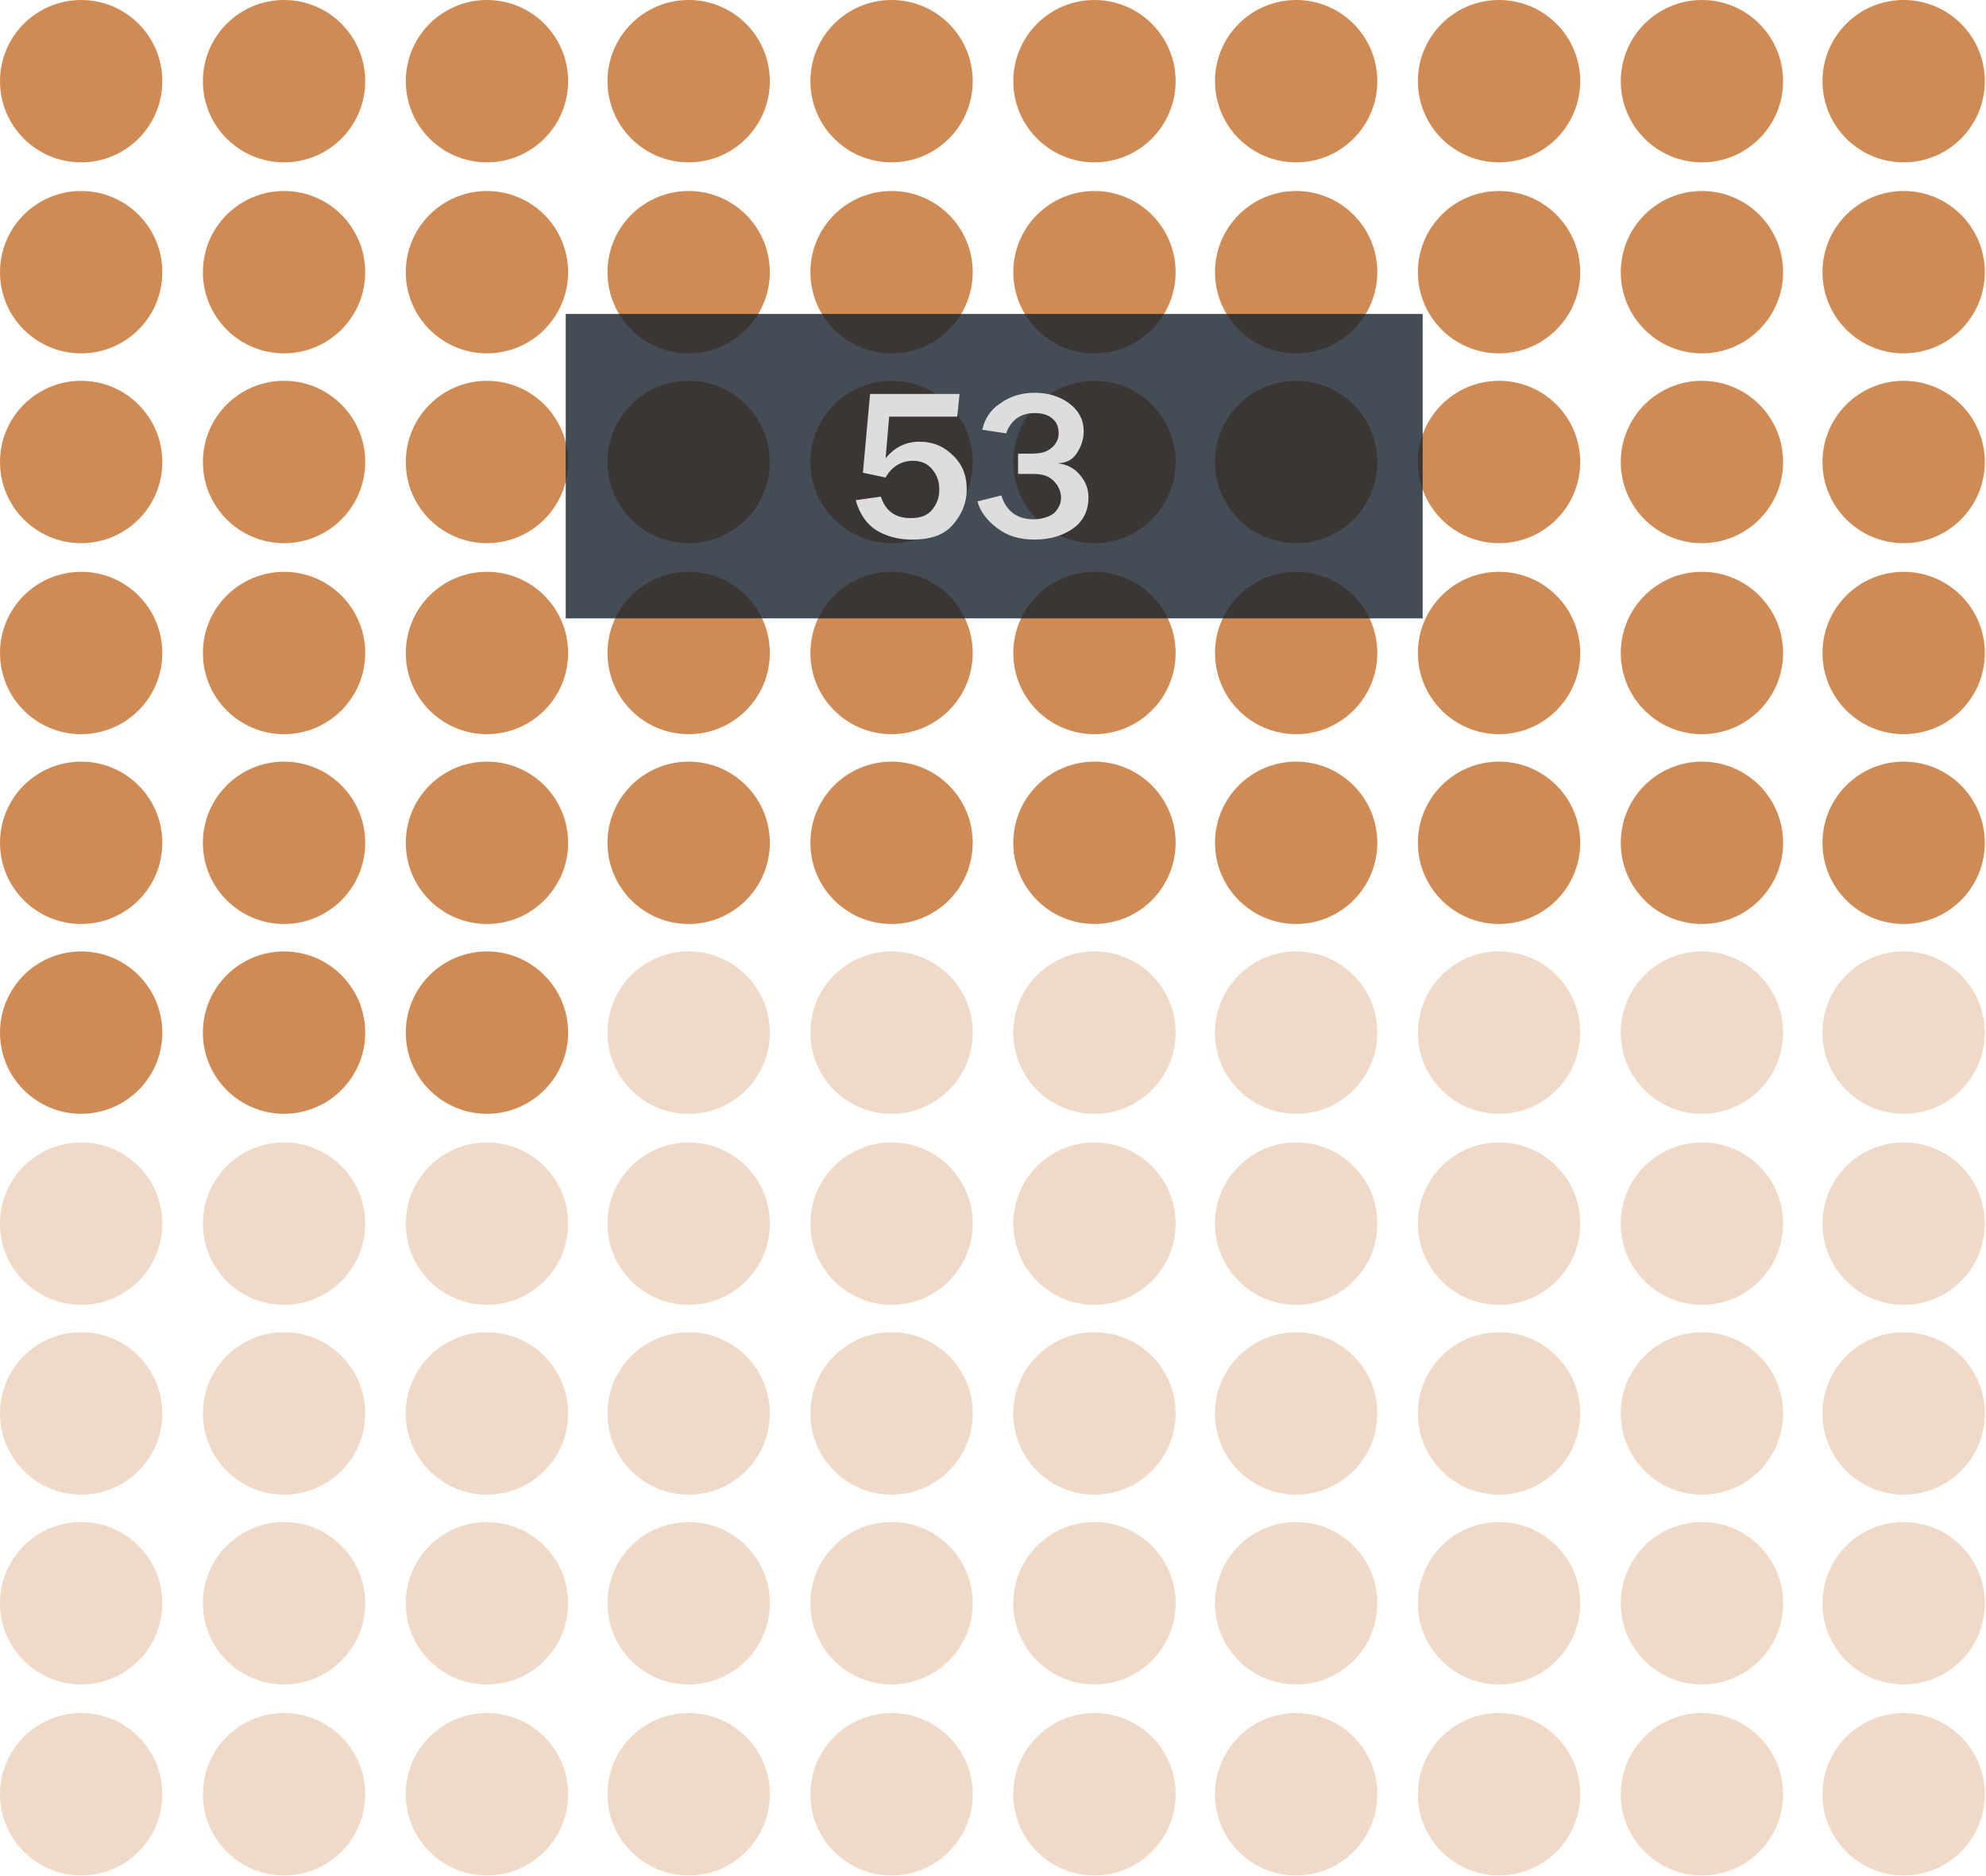
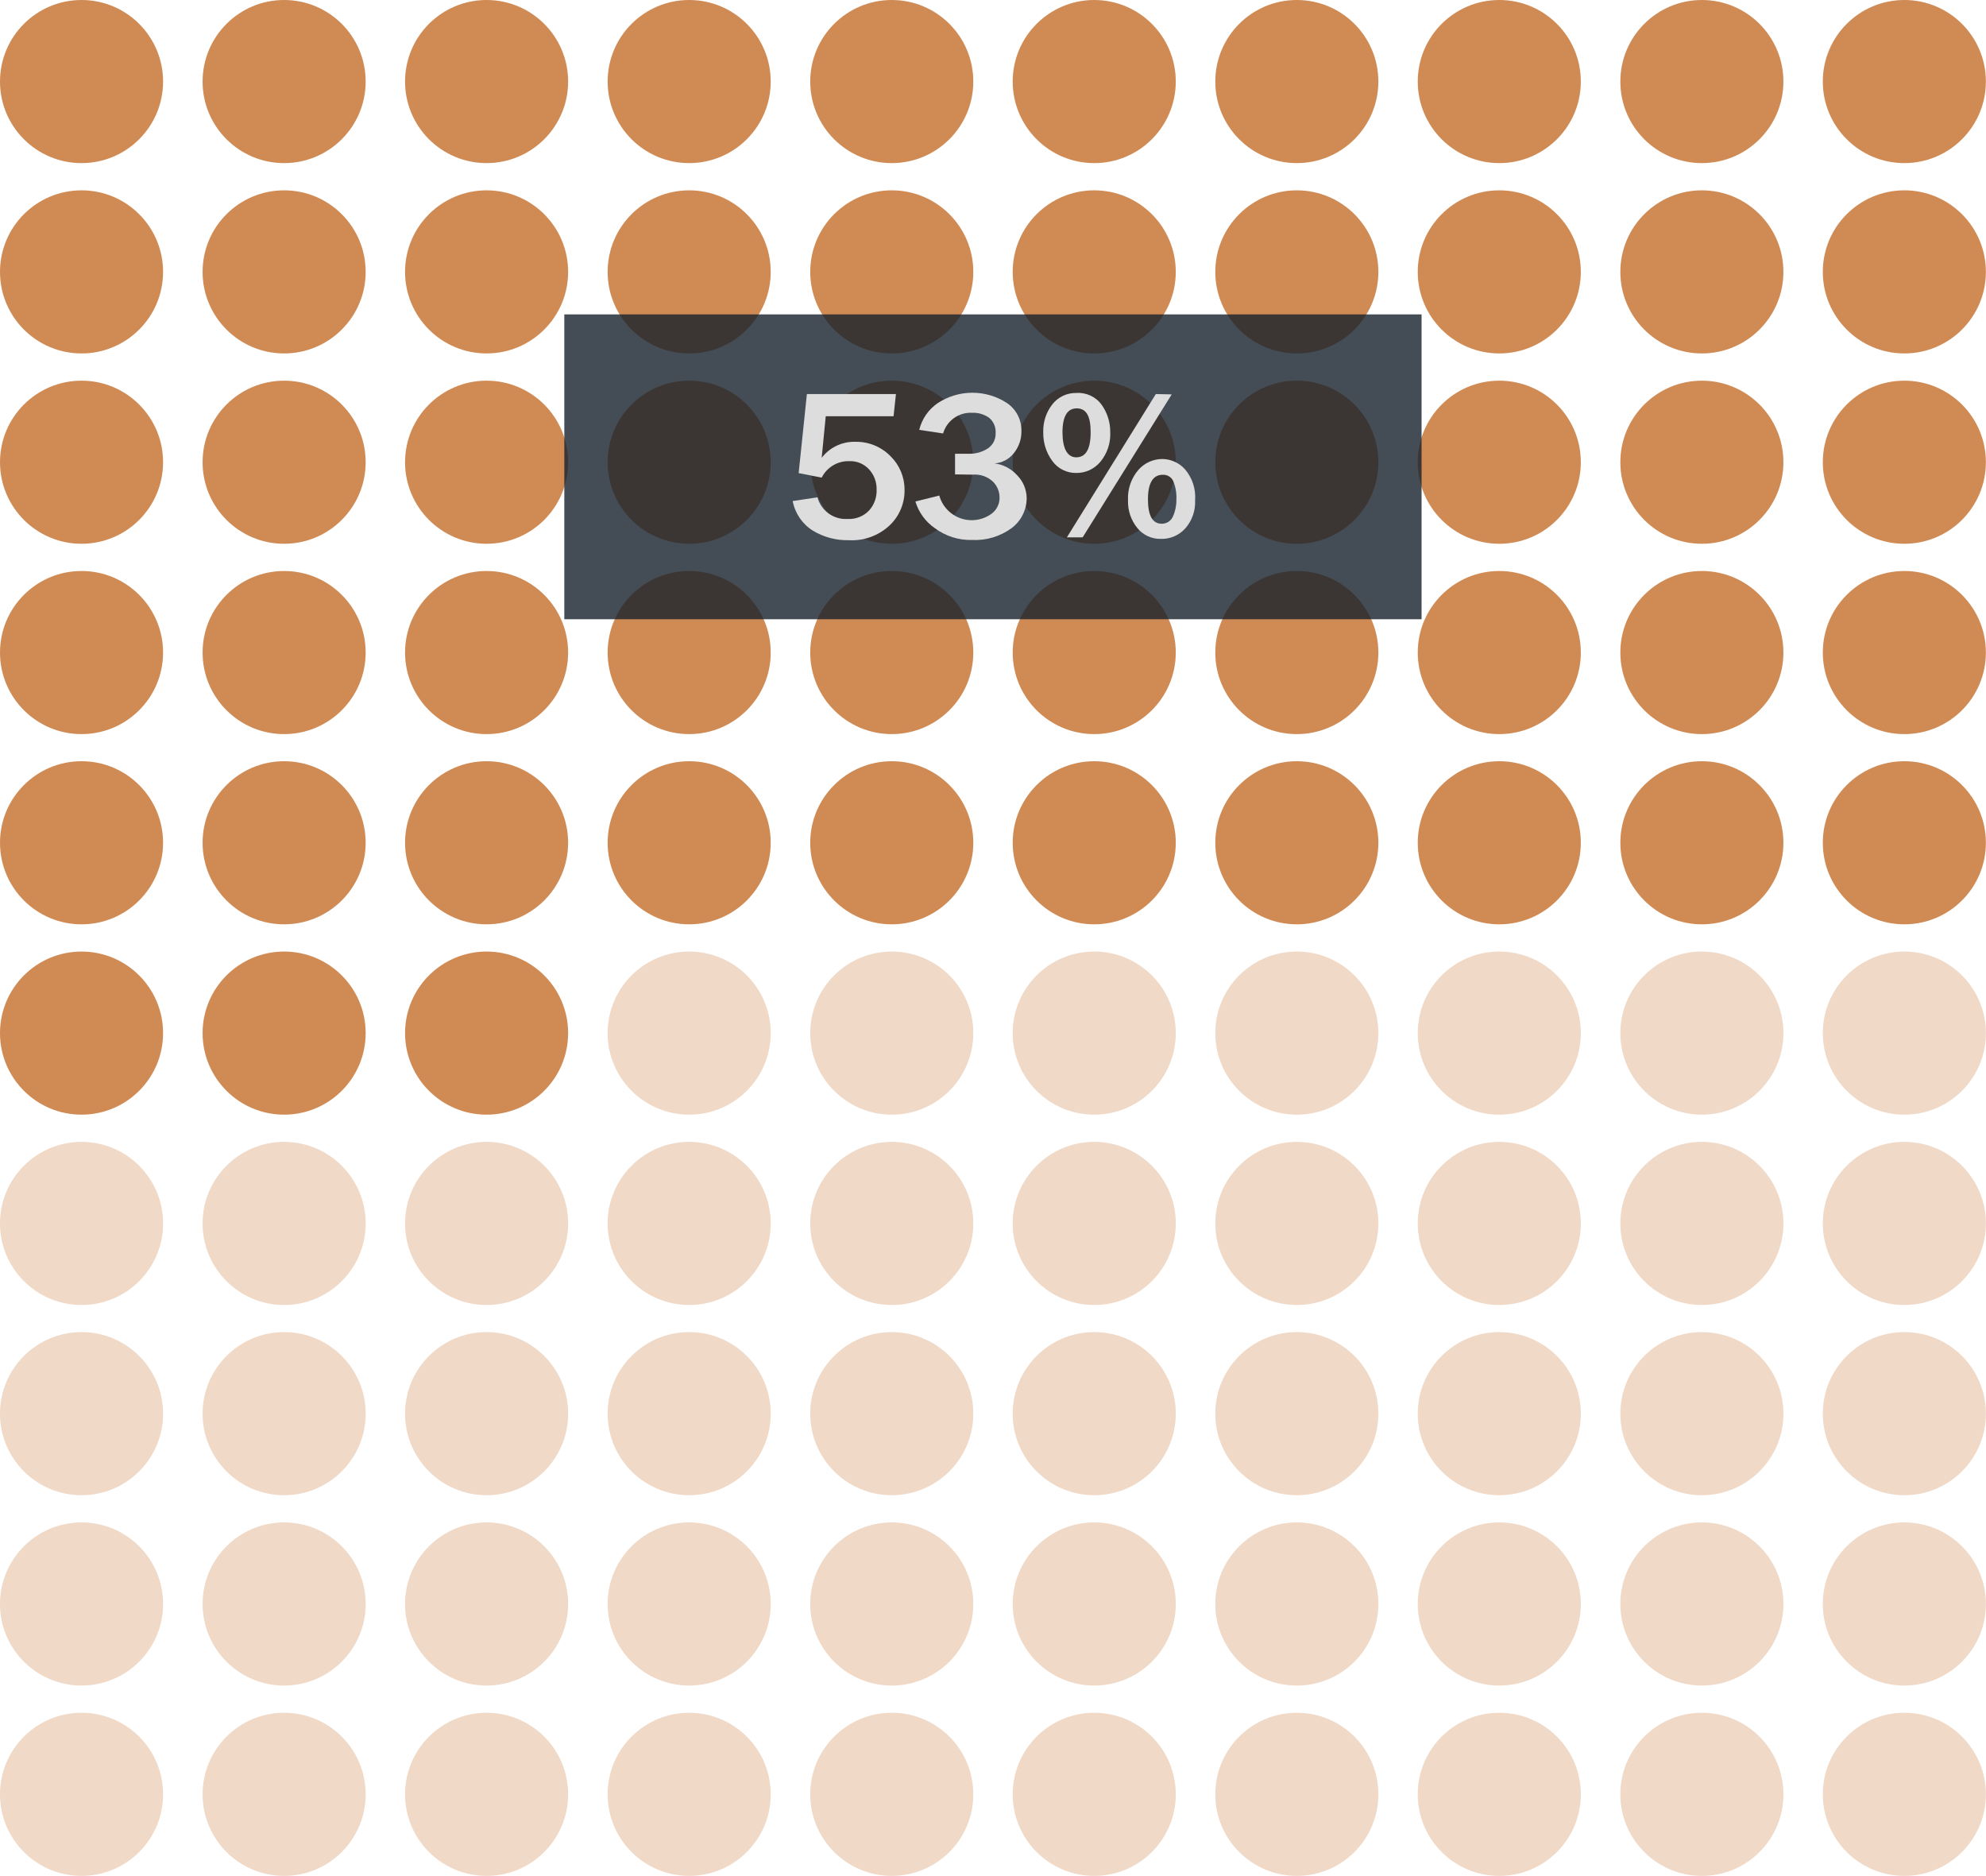
- <svg xmlns="http://www.w3.org/2000/svg" version="1.1" id="Capa_1" x="0px" y="0px" viewBox="0 0 166.4 157.1" style="enable-background:new 0 0 166.4 157.1;" xml:space="preserve">
-   <style type="text/css">
- 	.st0{opacity:0.9;fill:#CB7E42;enable-background:new    ;}
- 	.st1{opacity:0.3;fill:#CB7E42;enable-background:new    ;}
- 	.st2{opacity:0.8;}
- 	.st3{fill:#15202B;}
- 	.st4{enable-background:new    ;}
- 	.st5{fill:#DDDDDD;}
- </style>
-   <circle class="st0" cx="6.8" cy="6.8" r="6.8" />
-   <circle class="st0" cx="23.8" cy="6.8" r="6.8" />
-   <circle class="st0" cx="40.8" cy="6.8" r="6.8" />
-   <circle class="st0" cx="57.7" cy="6.8" r="6.8" />
-   <circle class="st0" cx="74.7" cy="6.8" r="6.8" />
-   <circle class="st0" cx="91.7" cy="6.8" r="6.8" />
-   <circle class="st0" cx="108.6" cy="6.8" r="6.8" />
-   <circle class="st0" cx="125.6" cy="6.8" r="6.8" />
-   <circle class="st0" cx="142.6" cy="6.8" r="6.8" />
-   <circle class="st0" cx="159.5" cy="6.8" r="6.8" />
-   <circle class="st0" cx="6.8" cy="22.8" r="6.8" />
-   <circle class="st0" cx="23.8" cy="22.8" r="6.8" />
-   <circle class="st0" cx="40.8" cy="22.8" r="6.8" />
-   <circle class="st0" cx="57.7" cy="22.8" r="6.8" />
-   <circle class="st0" cx="74.7" cy="22.8" r="6.8" />
-   <circle class="st0" cx="91.7" cy="22.8" r="6.8" />
-   <circle class="st0" cx="108.6" cy="22.8" r="6.8" />
-   <circle class="st0" cx="125.6" cy="22.8" r="6.8" />
-   <circle class="st0" cx="142.6" cy="22.8" r="6.8" />
-   <circle class="st0" cx="159.5" cy="22.8" r="6.8" />
-   <circle class="st0" cx="6.8" cy="38.7" r="6.8" />
-   <circle class="st0" cx="23.8" cy="38.7" r="6.8" />
-   <circle class="st0" cx="40.8" cy="38.7" r="6.8" />
-   <circle class="st0" cx="57.7" cy="38.7" r="6.8" />
-   <circle class="st0" cx="74.7" cy="38.7" r="6.8" />
-   <circle class="st0" cx="91.7" cy="38.7" r="6.8" />
-   <circle class="st0" cx="108.6" cy="38.7" r="6.8" />
-   <circle class="st0" cx="125.6" cy="38.7" r="6.8" />
-   <circle class="st0" cx="142.6" cy="38.7" r="6.8" />
-   <circle class="st0" cx="159.5" cy="38.7" r="6.8" />
-   <circle class="st0" cx="6.8" cy="54.7" r="6.8" />
-   <circle class="st0" cx="23.8" cy="54.7" r="6.8" />
-   <circle class="st0" cx="40.8" cy="54.7" r="6.8" />
-   <circle class="st0" cx="57.7" cy="54.7" r="6.8" />
-   <circle class="st0" cx="74.7" cy="54.7" r="6.8" />
-   <circle class="st0" cx="91.7" cy="54.7" r="6.8" />
-   <circle class="st0" cx="108.6" cy="54.7" r="6.8" />
-   <circle class="st0" cx="125.6" cy="54.7" r="6.8" />
-   <circle class="st0" cx="142.6" cy="54.7" r="6.8" />
-   <circle class="st0" cx="159.5" cy="54.7" r="6.8" />
-   <circle class="st0" cx="6.8" cy="70.6" r="6.8" />
-   <circle class="st0" cx="23.8" cy="70.6" r="6.8" />
-   <circle class="st0" cx="40.8" cy="70.6" r="6.8" />
-   <circle class="st0" cx="57.7" cy="70.6" r="6.8" />
-   <circle class="st0" cx="74.7" cy="70.6" r="6.8" />
-   <circle class="st0" cx="91.7" cy="70.6" r="6.8" />
-   <circle class="st0" cx="108.6" cy="70.6" r="6.8" />
-   <circle class="st0" cx="125.6" cy="70.6" r="6.8" />
-   <circle class="st0" cx="142.6" cy="70.6" r="6.8" />
-   <circle class="st0" cx="159.5" cy="70.6" r="6.8" />
-   <circle class="st0" cx="6.8" cy="86.5" r="6.8" />
-   <circle class="st0" cx="23.8" cy="86.5" r="6.8" />
-   <circle class="st0" cx="40.8" cy="86.5" r="6.8" />
-   <circle class="st1" cx="57.7" cy="86.5" r="6.8" />
-   <circle class="st1" cx="74.7" cy="86.5" r="6.8" />
-   <circle class="st1" cx="91.7" cy="86.5" r="6.8" />
-   <circle class="st1" cx="108.6" cy="86.5" r="6.8" />
-   <circle class="st1" cx="125.6" cy="86.5" r="6.8" />
-   <circle class="st1" cx="142.6" cy="86.5" r="6.8" />
-   <circle class="st1" cx="159.5" cy="86.5" r="6.8" />
-   <circle class="st1" cx="6.8" cy="102.5" r="6.8" />
-   <circle class="st1" cx="23.8" cy="102.5" r="6.8" />
-   <circle class="st1" cx="40.8" cy="102.5" r="6.8" />
-   <circle class="st1" cx="57.7" cy="102.5" r="6.8" />
-   <circle class="st1" cx="74.7" cy="102.5" r="6.8" />
-   <circle class="st1" cx="91.7" cy="102.5" r="6.8" />
-   <circle class="st1" cx="108.6" cy="102.5" r="6.8" />
-   <circle class="st1" cx="125.6" cy="102.5" r="6.8" />
-   <circle class="st1" cx="142.6" cy="102.5" r="6.8" />
-   <circle class="st1" cx="159.5" cy="102.5" r="6.8" />
-   <circle class="st1" cx="6.8" cy="118.4" r="6.8" />
-   <circle class="st1" cx="23.8" cy="118.4" r="6.8" />
-   <circle class="st1" cx="40.8" cy="118.4" r="6.8" />
-   <circle class="st1" cx="57.7" cy="118.4" r="6.8" />
-   <circle class="st1" cx="74.7" cy="118.4" r="6.8" />
-   <circle class="st1" cx="91.7" cy="118.4" r="6.8" />
-   <circle class="st1" cx="108.6" cy="118.4" r="6.8" />
-   <circle class="st1" cx="125.6" cy="118.4" r="6.8" />
-   <circle class="st1" cx="142.6" cy="118.4" r="6.8" />
-   <circle class="st1" cx="159.5" cy="118.4" r="6.8" />
-   <circle class="st1" cx="6.8" cy="134.3" r="6.8" />
-   <circle class="st1" cx="23.8" cy="134.3" r="6.8" />
-   <circle class="st1" cx="40.8" cy="134.3" r="6.8" />
-   <circle class="st1" cx="57.7" cy="134.3" r="6.8" />
-   <circle class="st1" cx="74.7" cy="134.3" r="6.8" />
-   <circle class="st1" cx="91.7" cy="134.3" r="6.8" />
-   <circle class="st1" cx="108.6" cy="134.3" r="6.8" />
-   <circle class="st1" cx="125.6" cy="134.3" r="6.8" />
-   <circle class="st1" cx="142.6" cy="134.3" r="6.8" />
-   <circle class="st1" cx="159.5" cy="134.3" r="6.8" />
-   <circle class="st1" cx="6.8" cy="150.3" r="6.8" />
-   <circle class="st1" cx="23.8" cy="150.3" r="6.8" />
-   <circle class="st1" cx="40.8" cy="150.3" r="6.8" />
-   <circle class="st1" cx="57.7" cy="150.3" r="6.8" />
-   <circle class="st1" cx="74.7" cy="150.3" r="6.8" />
-   <circle class="st1" cx="91.7" cy="150.3" r="6.8" />
-   <circle class="st1" cx="108.6" cy="150.3" r="6.8" />
-   <circle class="st1" cx="125.6" cy="150.3" r="6.8" />
-   <circle class="st1" cx="142.6" cy="150.3" r="6.8" />
-   <circle class="st1" cx="159.5" cy="150.3" r="6.8" />
-   <g class="st2">
-     <rect x="47.4" y="26.3" class="st3" width="71.8" height="25.5" />
-   </g>
-   <g class="st4">
-     <path class="st5" d="M72.9,33h7.5l-0.2,1.9h-5.7l-0.3,3.5c0.7-0.9,1.7-1.4,2.8-1.4c1.2,0,2.1,0.4,2.9,1.2S81,39.9,81,41   c0,1.1-0.4,2.1-1.2,3s-2,1.2-3.4,1.2c-1.2,0-2.2-0.3-3-0.8s-1.4-1.4-1.7-2.5l2.1-0.3c0.4,1.2,1.2,1.8,2.5,1.8   c0.8,0,1.4-0.2,1.8-0.7s0.6-1,0.6-1.7c0-0.7-0.2-1.2-0.6-1.7s-1-0.7-1.6-0.7c-1,0-1.8,0.5-2.3,1.4l-1.9-0.4L72.9,33z" />
-     <path class="st5" d="M85.3,39.7V38h1.1c0.7,0,1.2-0.1,1.6-0.4s0.7-0.7,0.7-1.3c0-0.6-0.2-1-0.6-1.3s-0.9-0.4-1.4-0.4   c-1.2,0-2,0.6-2.4,1.7l-2-0.3c0.2-0.9,0.7-1.7,1.5-2.2c0.8-0.6,1.8-0.9,2.9-0.9c1.1,0,2.1,0.3,2.9,0.9s1.2,1.4,1.2,2.3   c0,0.7-0.2,1.3-0.6,1.9s-1,0.8-1.6,0.8c0.8,0.1,1.4,0.4,1.9,1s0.7,1.2,0.7,1.9c0,1-0.4,1.9-1.2,2.5s-1.9,1-3.3,1   c-1.3,0-2.3-0.3-3.2-1c-0.8-0.6-1.4-1.4-1.6-2.2l2-0.5c0.4,1.3,1.3,2,2.7,2c0.7,0,1.3-0.2,1.7-0.5c0.4-0.4,0.6-0.8,0.6-1.3   c0-0.5-0.2-1-0.6-1.4s-0.9-0.6-1.7-0.6H85.3z" />
+ <svg xmlns="http://www.w3.org/2000/svg" id="Capa_1" data-name="Capa 1" viewBox="0 0 166.36 157.1">
+   <defs>
+     <style>
+       .cls-1, .cls-2 {
+         fill: #cb7e42;
+       }
+ 
+       .cls-1 {
+         opacity: 0.9;
+       }
+ 
+       .cls-2 {
+         opacity: 0.3;
+       }
+ 
+       .cls-3 {
+         opacity: 0.8;
+       }
+ 
+       .cls-4 {
+         fill: #15202b;
+       }
+ 
+       .cls-5 {
+         fill: #ddd;
+       }
+     </style>
+   </defs>
+   <g>
+     <g>
+       <circle class="cls-1" cx="74.7" cy="38.71" r="6.83" />
+       <circle class="cls-1" cx="6.83" cy="6.83" r="6.83" />
+       <circle class="cls-1" cx="23.8" cy="6.83" r="6.83" />
+       <circle class="cls-1" cx="40.76" cy="6.83" r="6.83" />
+       <circle class="cls-1" cx="57.73" cy="6.83" r="6.83" />
+       <circle class="cls-1" cx="74.7" cy="6.83" r="6.83" />
+       <circle class="cls-1" cx="91.66" cy="6.83" r="6.83" />
+       <circle class="cls-1" cx="108.63" cy="6.83" r="6.83" />
+       <circle class="cls-1" cx="125.59" cy="6.83" r="6.83" />
+       <circle class="cls-1" cx="142.56" cy="6.83" r="6.83" />
+       <circle class="cls-1" cx="159.52" cy="6.83" r="6.83" />
+       <circle class="cls-1" cx="6.83" cy="22.77" r="6.83" />
+       <circle class="cls-1" cx="23.8" cy="22.77" r="6.83" />
+       <circle class="cls-1" cx="40.76" cy="22.77" r="6.83" />
+       <circle class="cls-1" cx="57.73" cy="22.77" r="6.83" />
+       <circle class="cls-1" cx="74.7" cy="22.77" r="6.83" />
+       <circle class="cls-1" cx="91.66" cy="22.77" r="6.83" />
+       <circle class="cls-1" cx="108.63" cy="22.77" r="6.83" />
+       <circle class="cls-1" cx="125.59" cy="22.77" r="6.83" />
+       <circle class="cls-1" cx="142.56" cy="22.77" r="6.83" />
+       <circle class="cls-1" cx="159.52" cy="22.77" r="6.83" />
+       <circle class="cls-1" cx="6.83" cy="38.71" r="6.83" />
+       <circle class="cls-1" cx="23.8" cy="38.71" r="6.83" />
+       <circle class="cls-1" cx="40.76" cy="38.71" r="6.83" />
+       <circle class="cls-1" cx="57.73" cy="38.71" r="6.83" />
+       <circle class="cls-1" cx="91.66" cy="38.71" r="6.83" />
+       <circle class="cls-1" cx="108.63" cy="38.71" r="6.83" />
+       <circle class="cls-1" cx="125.59" cy="38.71" r="6.83" />
+       <circle class="cls-1" cx="142.56" cy="38.71" r="6.83" />
+       <circle class="cls-1" cx="159.52" cy="38.71" r="6.83" />
+       <circle class="cls-1" cx="6.83" cy="54.65" r="6.83" />
+       <circle class="cls-1" cx="23.8" cy="54.65" r="6.83" />
+       <circle class="cls-1" cx="40.76" cy="54.65" r="6.83" />
+       <circle class="cls-1" cx="57.73" cy="54.65" r="6.83" />
+       <circle class="cls-1" cx="74.7" cy="54.65" r="6.83" />
+       <circle class="cls-1" cx="91.66" cy="54.65" r="6.83" />
+       <circle class="cls-1" cx="108.63" cy="54.65" r="6.83" />
+       <circle class="cls-1" cx="125.59" cy="54.65" r="6.83" />
+       <circle class="cls-1" cx="142.56" cy="54.65" r="6.83" />
+       <circle class="cls-1" cx="159.52" cy="54.65" r="6.83" />
+       <circle class="cls-1" cx="6.83" cy="70.58" r="6.83" />
+       <circle class="cls-1" cx="23.8" cy="70.58" r="6.83" />
+       <circle class="cls-1" cx="40.76" cy="70.58" r="6.83" />
+       <circle class="cls-1" cx="57.73" cy="70.58" r="6.83" />
+       <circle class="cls-1" cx="74.7" cy="70.58" r="6.83" />
+       <circle class="cls-1" cx="91.66" cy="70.58" r="6.83" />
+       <circle class="cls-1" cx="108.63" cy="70.58" r="6.83" />
+       <circle class="cls-1" cx="125.59" cy="70.58" r="6.83" />
+       <circle class="cls-1" cx="142.56" cy="70.58" r="6.83" />
+       <circle class="cls-1" cx="159.52" cy="70.58" r="6.83" />
+       <circle class="cls-1" cx="6.83" cy="86.52" r="6.83" />
+       <circle class="cls-1" cx="23.8" cy="86.52" r="6.83" />
+       <circle class="cls-1" cx="40.76" cy="86.52" r="6.83" />
+       <circle class="cls-2" cx="57.73" cy="86.52" r="6.83" />
+       <circle class="cls-2" cx="74.7" cy="86.52" r="6.83" />
+       <circle class="cls-2" cx="91.66" cy="86.52" r="6.83" />
+       <circle class="cls-2" cx="108.63" cy="86.52" r="6.83" />
+       <circle class="cls-2" cx="125.59" cy="86.52" r="6.83" />
+       <circle class="cls-2" cx="142.56" cy="86.52" r="6.83" />
+       <circle class="cls-2" cx="159.52" cy="86.52" r="6.83" />
+       <circle class="cls-2" cx="6.83" cy="102.46" r="6.83" />
+       <circle class="cls-2" cx="23.8" cy="102.46" r="6.83" />
+       <circle class="cls-2" cx="40.76" cy="102.46" r="6.83" />
+       <circle class="cls-2" cx="57.73" cy="102.46" r="6.83" />
+       <circle class="cls-2" cx="74.7" cy="102.46" r="6.83" />
+       <circle class="cls-2" cx="91.66" cy="102.46" r="6.83" />
+       <circle class="cls-2" cx="108.63" cy="102.46" r="6.83" />
+       <circle class="cls-2" cx="125.59" cy="102.46" r="6.83" />
+       <circle class="cls-2" cx="142.56" cy="102.46" r="6.83" />
+       <circle class="cls-2" cx="159.52" cy="102.46" r="6.83" />
+       <circle class="cls-2" cx="6.83" cy="118.39" r="6.83" />
+       <circle class="cls-2" cx="23.8" cy="118.39" r="6.83" />
+       <circle class="cls-2" cx="40.76" cy="118.39" r="6.83" />
+       <circle class="cls-2" cx="57.73" cy="118.39" r="6.83" />
+       <circle class="cls-2" cx="74.7" cy="118.39" r="6.83" />
+       <circle class="cls-2" cx="91.66" cy="118.39" r="6.83" />
+       <circle class="cls-2" cx="108.63" cy="118.39" r="6.83" />
+       <circle class="cls-2" cx="125.59" cy="118.39" r="6.83" />
+       <circle class="cls-2" cx="142.56" cy="118.39" r="6.83" />
+       <circle class="cls-2" cx="159.52" cy="118.39" r="6.83" />
+       <circle class="cls-2" cx="6.83" cy="134.33" r="6.83" />
+       <circle class="cls-2" cx="23.8" cy="134.33" r="6.83" />
+       <circle class="cls-2" cx="40.76" cy="134.33" r="6.83" />
+       <circle class="cls-2" cx="57.73" cy="134.33" r="6.83" />
+       <circle class="cls-2" cx="74.7" cy="134.33" r="6.83" />
+       <circle class="cls-2" cx="91.66" cy="134.33" r="6.83" />
+       <circle class="cls-2" cx="108.63" cy="134.33" r="6.83" />
+       <circle class="cls-2" cx="125.59" cy="134.33" r="6.83" />
+       <circle class="cls-2" cx="142.56" cy="134.33" r="6.83" />
+       <circle class="cls-2" cx="159.52" cy="134.33" r="6.83" />
+       <circle class="cls-2" cx="6.83" cy="150.27" r="6.83" />
+       <circle class="cls-2" cx="23.8" cy="150.27" r="6.83" />
+       <circle class="cls-2" cx="40.76" cy="150.27" r="6.83" />
+       <circle class="cls-2" cx="57.73" cy="150.27" r="6.83" />
+       <circle class="cls-2" cx="74.7" cy="150.27" r="6.83" />
+       <circle class="cls-2" cx="91.66" cy="150.27" r="6.83" />
+       <circle class="cls-2" cx="108.63" cy="150.27" r="6.83" />
+       <circle class="cls-2" cx="125.59" cy="150.27" r="6.83" />
+       <circle class="cls-2" cx="142.56" cy="150.27" r="6.83" />
+       <circle class="cls-2" cx="159.52" cy="150.27" r="6.83" />
+     </g>
+     <g>
+       <g class="cls-3">
+         <rect class="cls-4" x="47.27" y="26.33" width="71.81" height="25.53" />
+       </g>
+       <g>
+         <path class="cls-5" d="M67.59,33h7.46l-.2,1.86H69.17l-.34,3.48A3.43,3.43,0,0,1,71.66,37a4,4,0,0,1,2.92,1.19A3.9,3.9,0,0,1,75.77,41,4,4,0,0,1,74.52,44a4.63,4.63,0,0,1-3.43,1.24,5.56,5.56,0,0,1-3-.8,3.74,3.74,0,0,1-1.69-2.48l2.08-.31A2.44,2.44,0,0,0,71,43.46a2.29,2.29,0,0,0,1.81-.72A2.46,2.46,0,0,0,73.43,41a2.41,2.41,0,0,0-.63-1.69,2.13,2.13,0,0,0-1.65-.69A2.51,2.51,0,0,0,68.83,40l-1.93-.38Z" />
+         <path class="cls-5" d="M80,39.73V38h1.1a2.81,2.81,0,0,0,1.64-.44,1.47,1.47,0,0,0,.66-1.31A1.53,1.53,0,0,0,82.87,35a2.3,2.3,0,0,0-1.44-.43A2.4,2.4,0,0,0,79,36.3L77,36a3.81,3.81,0,0,1,1.55-2.24,5.29,5.29,0,0,1,5.81,0,2.76,2.76,0,0,1,1.2,2.34,2.84,2.84,0,0,1-.65,1.87,2.25,2.25,0,0,1-1.6.84,3.05,3.05,0,0,1,1.9,1A2.76,2.76,0,0,1,86,41.67a3.14,3.14,0,0,1-1.25,2.55,5.16,5.16,0,0,1-3.31,1,5,5,0,0,1-3.15-1A4.18,4.18,0,0,1,76.68,42l2-.5A2.82,2.82,0,0,0,83.09,43a1.65,1.65,0,0,0,.64-1.31,1.89,1.89,0,0,0-.56-1.36,2.21,2.21,0,0,0-1.68-.58Z" />
+         <path class="cls-5" d="M90.15,39.61a2.43,2.43,0,0,1-2-1,3.9,3.9,0,0,1-.76-2.42,3.6,3.6,0,0,1,.77-2.34,2.49,2.49,0,0,1,2-.94,2.42,2.42,0,0,1,2.13,1A3.88,3.88,0,0,1,93,36.18a3.61,3.61,0,0,1-.83,2.5A2.59,2.59,0,0,1,90.15,39.61Zm0-1.31c.81,0,1.21-.7,1.21-2.1s-.39-2-1.17-2-1.19.67-1.19,2S89.39,38.3,90.16,38.3Zm8-5.27L90.69,45H89.37l7.45-12Zm-.88,12.1a2.46,2.46,0,0,1-2-.91,3.48,3.48,0,0,1-.78-2.32,3.62,3.62,0,0,1,.86-2.54,2.68,2.68,0,0,1,2-.92,2.58,2.58,0,0,1,1.91.86,3.58,3.58,0,0,1,.85,2.6,3.33,3.33,0,0,1-.82,2.35A2.65,2.65,0,0,1,97.24,45.13Zm.07-1.27a1,1,0,0,0,.91-.6,3.23,3.23,0,0,0,.29-1.39,3.56,3.56,0,0,0-.28-1.62.92.92,0,0,0-.85-.49c-.83,0-1.25.69-1.25,2.05S96.53,43.86,97.31,43.86Z" />
+       </g>
+     </g>
  </g>
</svg>
